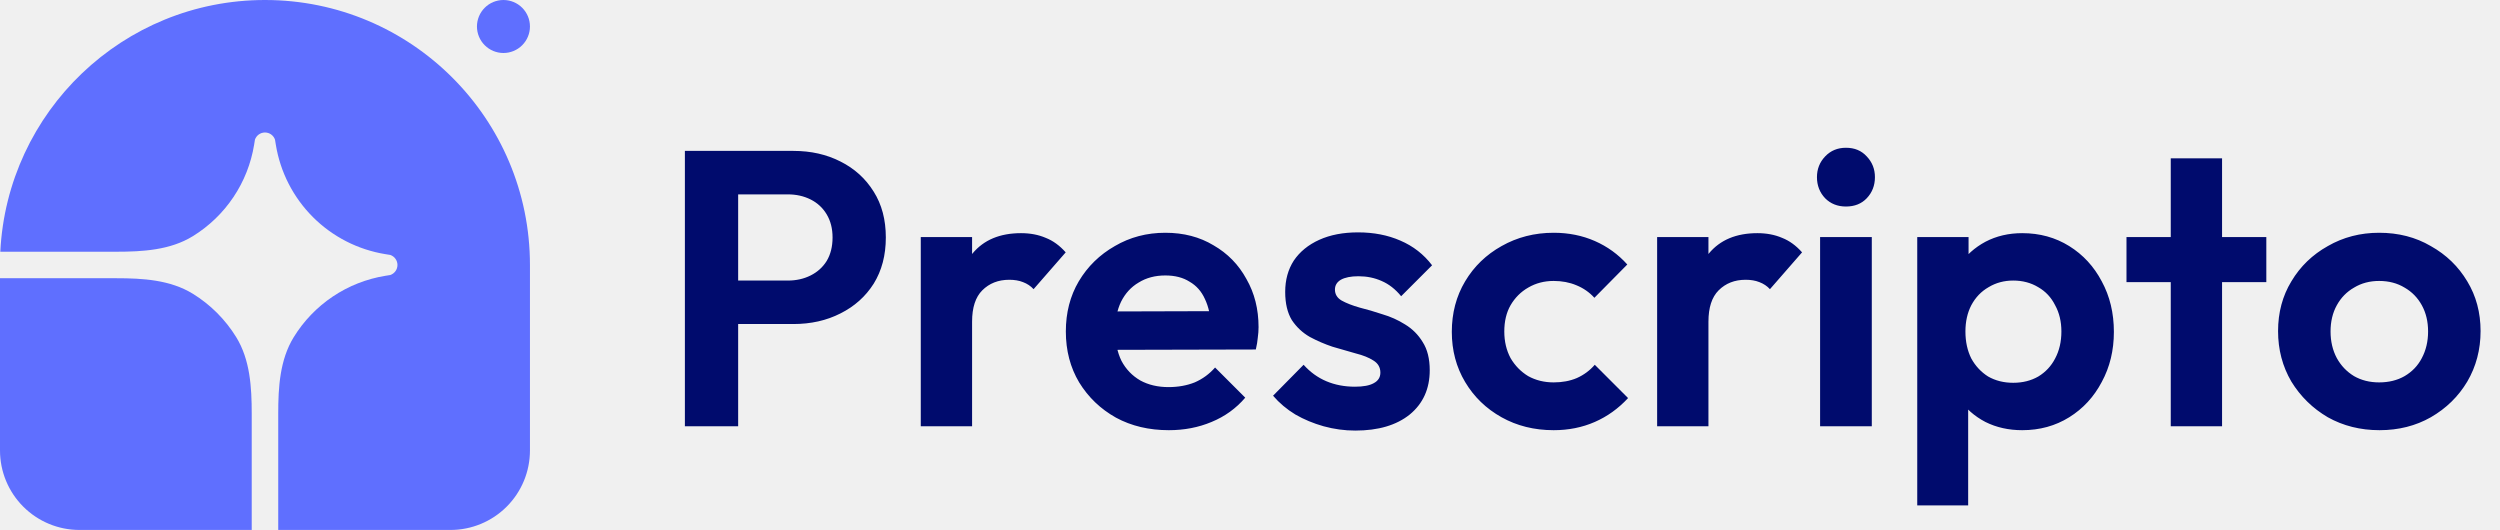
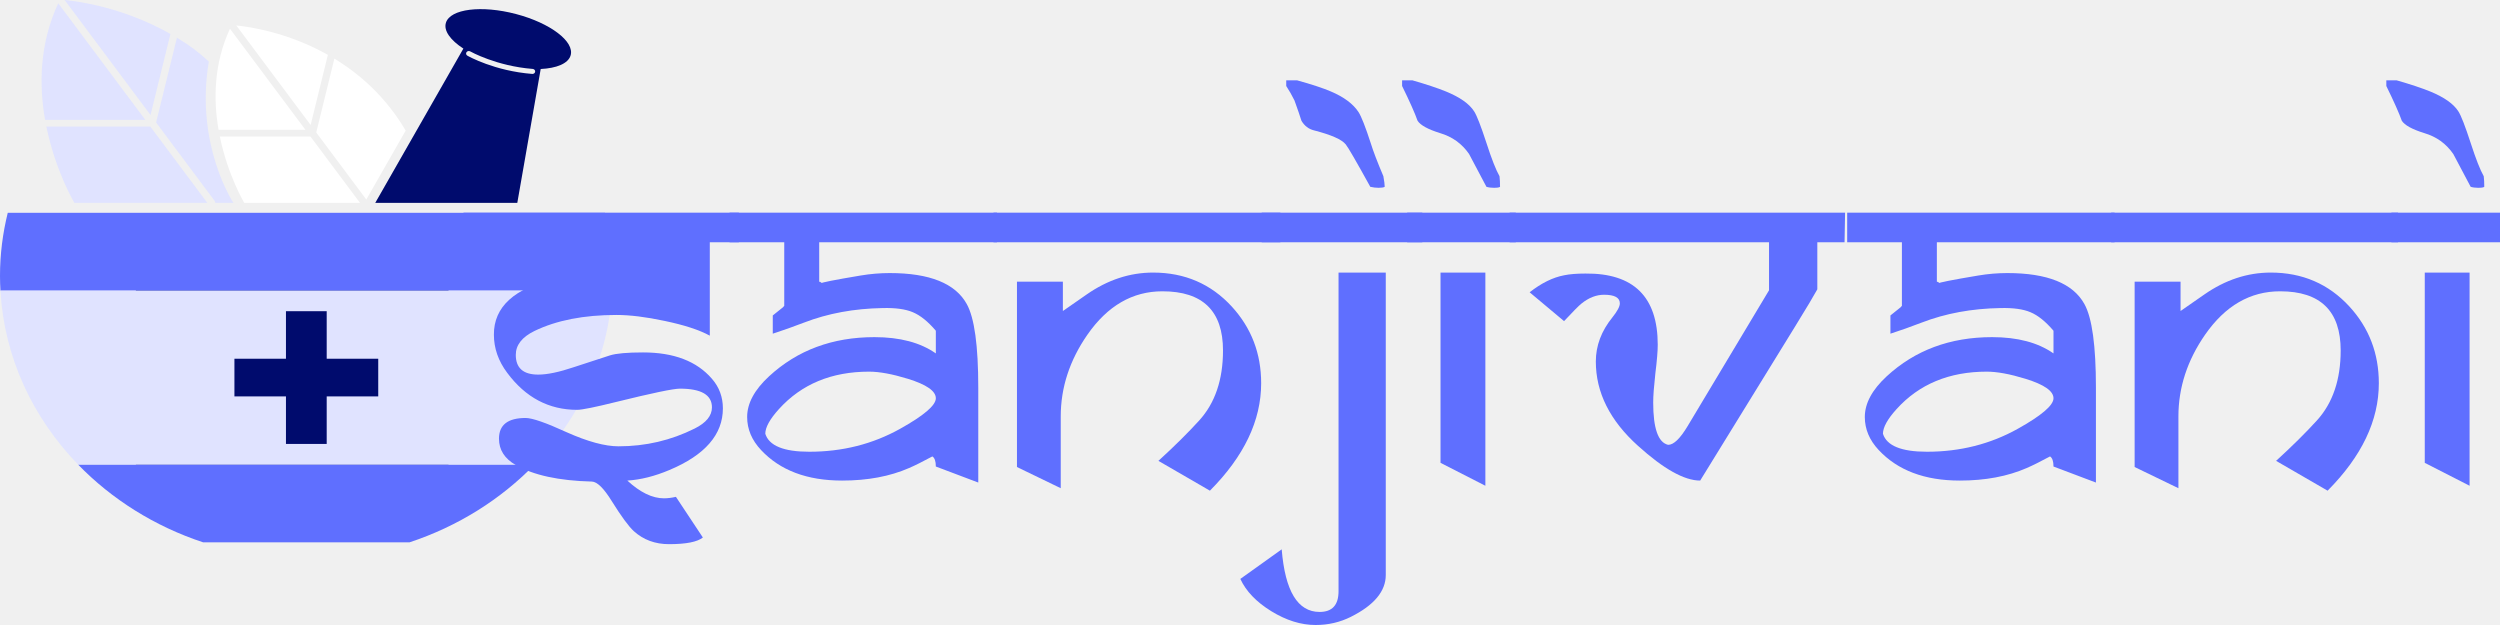
- <svg xmlns="http://www.w3.org/2000/svg" width="217" height="46" viewBox="0 0 217 46" fill="none">
-   <path d="M23 0C35.703 0 46 10.297 46 23V39.1C46 40.93 45.273 42.685 43.979 43.979C42.685 45.273 40.93 46 39.1 46H24.15V35.91C24.15 33.608 24.29 31.223 25.497 29.263C26.362 27.859 27.518 26.657 28.888 25.738C30.258 24.82 31.81 24.208 33.437 23.942L33.878 23.871C34.059 23.808 34.217 23.691 34.328 23.535C34.44 23.379 34.5 23.192 34.5 23C34.5 22.808 34.44 22.621 34.328 22.465C34.217 22.309 34.059 22.192 33.878 22.129L33.437 22.058C31.059 21.67 28.863 20.544 27.159 18.84C25.456 17.137 24.33 14.941 23.942 12.563L23.87 12.122C23.808 11.941 23.691 11.783 23.535 11.671C23.379 11.56 23.192 11.5 23 11.5C22.808 11.5 22.621 11.56 22.465 11.671C22.309 11.783 22.191 11.941 22.129 12.122L22.058 12.563C21.792 14.19 21.18 15.742 20.261 17.111C19.343 18.481 18.141 19.638 16.737 20.502C14.777 21.71 12.392 21.85 10.09 21.85H0.027C0.629 9.682 10.683 0 23 0Z" fill="#5F6FFF" />
-   <path d="M0 24.15H10.09C12.392 24.15 14.777 24.29 16.737 25.498C18.269 26.442 19.558 27.731 20.502 29.263C21.71 31.223 21.85 33.608 21.85 35.91V46H6.9C5.07 46 3.315 45.273 2.021 43.979C0.727 42.685 0 40.93 0 39.1L0 24.15ZM46 2.3C46 2.91 45.758 3.495 45.326 3.926C44.895 4.358 44.31 4.6 43.7 4.6C43.09 4.6 42.505 4.358 42.074 3.926C41.642 3.495 41.4 2.91 41.4 2.3C41.4 1.69 41.642 1.105 42.074 0.674C42.505 0.242 43.09 0 43.7 0C44.31 0 44.895 0.242 45.326 0.674C45.758 1.105 46 1.69 46 2.3Z" fill="#5F6FFF" />
-   <path d="M62.848 28.126V24.352H68.39C69.115 24.352 69.773 24.205 70.362 23.91C70.951 23.615 71.416 23.196 71.756 22.652C72.096 22.085 72.266 21.405 72.266 20.612C72.266 19.841 72.096 19.173 71.756 18.606C71.416 18.039 70.951 17.609 70.362 17.314C69.773 17.019 69.115 16.872 68.39 16.872H62.848V13.098H68.866C70.385 13.098 71.745 13.404 72.946 14.016C74.17 14.628 75.133 15.501 75.836 16.634C76.539 17.745 76.89 19.071 76.89 20.612C76.89 22.153 76.539 23.491 75.836 24.624C75.133 25.735 74.17 26.596 72.946 27.208C71.745 27.82 70.385 28.126 68.866 28.126H62.848ZM59.448 37V13.098H64.072V37H59.448ZM79.923 37V20.578H84.377V37H79.923ZM84.377 27.922L82.643 26.766C82.847 24.749 83.436 23.162 84.411 22.006C85.386 20.827 86.791 20.238 88.627 20.238C89.421 20.238 90.135 20.374 90.769 20.646C91.404 20.895 91.982 21.315 92.503 21.904L89.715 25.1C89.466 24.828 89.16 24.624 88.797 24.488C88.457 24.352 88.061 24.284 87.607 24.284C86.655 24.284 85.873 24.59 85.261 25.202C84.672 25.791 84.377 26.698 84.377 27.922ZM101.457 37.34C99.734 37.34 98.204 36.977 96.867 36.252C95.529 35.504 94.464 34.484 93.671 33.192C92.9 31.9 92.515 30.427 92.515 28.772C92.515 27.14 92.889 25.689 93.637 24.42C94.407 23.128 95.45 22.108 96.765 21.36C98.079 20.589 99.541 20.204 101.151 20.204C102.738 20.204 104.132 20.567 105.333 21.292C106.557 21.995 107.509 22.969 108.189 24.216C108.892 25.44 109.243 26.834 109.243 28.398C109.243 28.693 109.22 28.999 109.175 29.316C109.152 29.611 109.096 29.951 109.005 30.336L95.201 30.37V27.038L106.931 27.004L105.129 28.398C105.084 27.423 104.902 26.607 104.585 25.95C104.29 25.293 103.848 24.794 103.259 24.454C102.692 24.091 101.99 23.91 101.151 23.91C100.267 23.91 99.496 24.114 98.839 24.522C98.181 24.907 97.671 25.463 97.309 26.188C96.969 26.891 96.799 27.729 96.799 28.704C96.799 29.701 96.98 30.574 97.343 31.322C97.728 32.047 98.272 32.614 98.975 33.022C99.677 33.407 100.494 33.6 101.423 33.6C102.262 33.6 103.021 33.464 103.701 33.192C104.381 32.897 104.97 32.467 105.469 31.9L108.087 34.518C107.294 35.447 106.319 36.15 105.163 36.626C104.03 37.102 102.794 37.34 101.457 37.34ZM117.641 37.374C116.712 37.374 115.794 37.249 114.887 37C114.003 36.751 113.187 36.411 112.439 35.98C111.691 35.527 111.045 34.983 110.501 34.348L113.153 31.662C113.72 32.297 114.377 32.773 115.125 33.09C115.873 33.407 116.701 33.566 117.607 33.566C118.333 33.566 118.877 33.464 119.239 33.26C119.625 33.056 119.817 32.75 119.817 32.342C119.817 31.889 119.613 31.537 119.205 31.288C118.82 31.039 118.31 30.835 117.675 30.676C117.041 30.495 116.372 30.302 115.669 30.098C114.989 29.871 114.332 29.588 113.697 29.248C113.063 28.885 112.541 28.398 112.133 27.786C111.748 27.151 111.555 26.335 111.555 25.338C111.555 24.295 111.805 23.389 112.303 22.618C112.825 21.847 113.561 21.247 114.513 20.816C115.465 20.385 116.587 20.17 117.879 20.17C119.239 20.17 120.463 20.408 121.551 20.884C122.662 21.36 123.58 22.074 124.305 23.026L121.619 25.712C121.121 25.1 120.554 24.658 119.919 24.386C119.307 24.114 118.639 23.978 117.913 23.978C117.256 23.978 116.746 24.08 116.383 24.284C116.043 24.488 115.873 24.771 115.873 25.134C115.873 25.542 116.066 25.859 116.451 26.086C116.859 26.313 117.381 26.517 118.015 26.698C118.65 26.857 119.307 27.049 119.987 27.276C120.69 27.48 121.347 27.775 121.959 28.16C122.594 28.545 123.104 29.055 123.489 29.69C123.897 30.325 124.101 31.141 124.101 32.138C124.101 33.747 123.523 35.028 122.367 35.98C121.211 36.909 119.636 37.374 117.641 37.374ZM134.857 37.34C133.179 37.34 131.672 36.966 130.335 36.218C128.997 35.47 127.943 34.45 127.173 33.158C126.402 31.866 126.017 30.415 126.017 28.806C126.017 27.174 126.402 25.712 127.173 24.42C127.943 23.128 128.997 22.108 130.335 21.36C131.695 20.589 133.202 20.204 134.857 20.204C136.149 20.204 137.339 20.442 138.427 20.918C139.515 21.394 140.455 22.074 141.249 22.958L138.393 25.848C137.962 25.372 137.441 25.009 136.829 24.76C136.239 24.511 135.582 24.386 134.857 24.386C134.041 24.386 133.304 24.579 132.647 24.964C132.012 25.327 131.502 25.837 131.117 26.494C130.754 27.129 130.573 27.888 130.573 28.772C130.573 29.633 130.754 30.404 131.117 31.084C131.502 31.741 132.012 32.263 132.647 32.648C133.304 33.011 134.041 33.192 134.857 33.192C135.605 33.192 136.273 33.067 136.863 32.818C137.475 32.546 137.996 32.161 138.427 31.662L141.317 34.552C140.478 35.459 139.515 36.15 138.427 36.626C137.339 37.102 136.149 37.34 134.857 37.34ZM143.839 37V20.578H148.293V37H143.839ZM148.293 27.922L146.559 26.766C146.763 24.749 147.353 23.162 148.327 22.006C149.302 20.827 150.707 20.238 152.543 20.238C153.337 20.238 154.051 20.374 154.685 20.646C155.32 20.895 155.898 21.315 156.419 21.904L153.631 25.1C153.382 24.828 153.076 24.624 152.713 24.488C152.373 24.352 151.977 24.284 151.523 24.284C150.571 24.284 149.789 24.59 149.177 25.202C148.588 25.791 148.293 26.698 148.293 27.922ZM157.984 37V20.578H162.472V37H157.984ZM160.228 17.926C159.502 17.926 158.902 17.688 158.426 17.212C157.95 16.713 157.712 16.101 157.712 15.376C157.712 14.673 157.95 14.073 158.426 13.574C158.902 13.075 159.502 12.826 160.228 12.826C160.976 12.826 161.576 13.075 162.03 13.574C162.506 14.073 162.744 14.673 162.744 15.376C162.744 16.101 162.506 16.713 162.03 17.212C161.576 17.688 160.976 17.926 160.228 17.926ZM175.529 37.34C174.351 37.34 173.285 37.102 172.333 36.626C171.381 36.127 170.622 35.459 170.055 34.62C169.489 33.781 169.183 32.818 169.137 31.73V25.916C169.183 24.828 169.489 23.865 170.055 23.026C170.645 22.165 171.404 21.485 172.333 20.986C173.285 20.487 174.351 20.238 175.529 20.238C177.048 20.238 178.408 20.612 179.609 21.36C180.811 22.108 181.751 23.128 182.431 24.42C183.134 25.712 183.485 27.174 183.485 28.806C183.485 30.415 183.134 31.866 182.431 33.158C181.751 34.45 180.811 35.47 179.609 36.218C178.408 36.966 177.048 37.34 175.529 37.34ZM174.747 33.226C175.563 33.226 176.289 33.045 176.923 32.682C177.558 32.297 178.045 31.775 178.385 31.118C178.748 30.438 178.929 29.656 178.929 28.772C178.929 27.911 178.748 27.151 178.385 26.494C178.045 25.814 177.558 25.293 176.923 24.93C176.289 24.545 175.563 24.352 174.747 24.352C173.954 24.352 173.24 24.545 172.605 24.93C171.971 25.293 171.472 25.814 171.109 26.494C170.769 27.151 170.599 27.911 170.599 28.772C170.599 29.656 170.769 30.438 171.109 31.118C171.472 31.775 171.959 32.297 172.571 32.682C173.206 33.045 173.931 33.226 174.747 33.226ZM166.417 43.868V20.578H170.871V24.896L170.123 28.874L170.837 32.852V43.868H166.417ZM188.421 37V13.744H192.875V37H188.421ZM184.579 24.488V20.578H196.717V24.488H184.579ZM206.542 37.34C204.887 37.34 203.391 36.966 202.054 36.218C200.739 35.447 199.685 34.416 198.892 33.124C198.121 31.809 197.736 30.347 197.736 28.738C197.736 27.129 198.121 25.689 198.892 24.42C199.662 23.128 200.716 22.108 202.054 21.36C203.391 20.589 204.876 20.204 206.508 20.204C208.185 20.204 209.681 20.589 210.996 21.36C212.333 22.108 213.387 23.128 214.158 24.42C214.928 25.689 215.314 27.129 215.314 28.738C215.314 30.347 214.928 31.809 214.158 33.124C213.387 34.416 212.333 35.447 210.996 36.218C209.681 36.966 208.196 37.34 206.542 37.34ZM206.508 33.192C207.346 33.192 208.083 33.011 208.718 32.648C209.375 32.263 209.874 31.741 210.214 31.084C210.576 30.404 210.758 29.633 210.758 28.772C210.758 27.911 210.576 27.151 210.214 26.494C209.851 25.837 209.352 25.327 208.718 24.964C208.083 24.579 207.346 24.386 206.508 24.386C205.692 24.386 204.966 24.579 204.332 24.964C203.697 25.327 203.198 25.837 202.836 26.494C202.473 27.151 202.292 27.911 202.292 28.772C202.292 29.633 202.473 30.404 202.836 31.084C203.198 31.741 203.697 32.263 204.332 32.648C204.966 33.011 205.692 33.192 206.508 33.192Z" fill="#000B6D" />
+ <svg xmlns="http://www.w3.org/2000/svg" width="200" height="50" viewBox="0 0 200 50" fill="none">
+   <g clip-path="url(#clip0_1299_786)">
+     <path d="M35.883 23.199H10.869V37.159H35.883V23.199Z" fill="#000B6D" />
+   </g>
+   <path d="M48.979 23.251C49 22.861 49.015 22.47 49.015 22.075C49.015 20.339 48.796 18.651 48.395 17.026H0.62C0.219 18.651 0 20.339 0 22.075C0 22.47 0.015 22.861 0.037 23.251H48.979Z" fill="#5F6FFF" />
+   <path d="M6.242 37.161C8.938 39.941 12.365 42.103 16.247 43.386H32.764C36.645 42.103 40.073 39.941 42.769 37.161H6.242Z" fill="#5F6FFF" />
+   <path d="M18.904 2.036C19.945 2.139 23.023 2.585 26.23 4.388L24.852 9.999L18.904 2.036ZM25.299 10.598L29.304 15.961L32.454 10.447C30.878 7.769 28.809 5.942 26.75 4.692L25.299 10.598ZM24.836 10.922H17.586C18.226 14.032 19.539 16.228 19.539 16.228H28.799L24.836 10.922ZM24.436 10.386L18.396 2.299C17.096 5.111 17.068 7.983 17.485 10.386H24.436Z" fill="white" />
+   <path d="M41.28 1.122C38.526 0.397 36.016 0.71 35.673 1.821C35.477 2.457 36.039 3.217 37.07 3.887L30.02 16.229H41.384L43.256 5.521C44.527 5.458 45.449 5.085 45.646 4.444C45.989 3.334 44.034 1.846 41.28 1.122ZM42.597 5.914C42.59 5.914 42.584 5.914 42.578 5.914C39.56 5.676 37.477 4.503 37.389 4.453C37.287 4.395 37.256 4.271 37.319 4.177C37.382 4.083 37.516 4.053 37.618 4.112C37.638 4.123 39.706 5.285 42.615 5.514C42.734 5.523 42.823 5.621 42.813 5.731C42.803 5.836 42.709 5.914 42.597 5.914Z" fill="#000B6D" />
+   <path d="M6.243 37.161H42.77C46.388 33.43 48.682 28.585 48.978 23.25H0.035C0.331 28.585 2.625 33.43 6.243 37.161ZM22.877 28.701V24.894H26.136V28.701H30.259V31.71H26.136V35.517H22.877V31.71H18.754V28.701H22.877Z" fill="#E0E3FF" />
+   <path d="M13.635 2.715C9.898 0.603 6.307 0.108 5.17 0L12.042 9.201L13.635 2.715Z" fill="#E0E3FF" />
+   <path d="M4.66 0.263C3.148 3.505 3.12 6.822 3.606 9.588H11.624L4.66 0.263Z" fill="#E0E3FF" />
+   <path d="M16.707 4.925C15.728 4.036 15.174 3.636 14.154 3.02L12.488 9.8L17.175 16.076C17.21 16.123 17.221 16.176 17.221 16.228H18.674C18.674 16.228 15.581 11.599 16.707 4.925Z" fill="#E0E3FF" />
+   <path d="M3.709 10.123C4.437 13.699 5.949 16.228 5.949 16.228H16.585L12.025 10.123H3.709Z" fill="#E0E3FF" />
+   <path d="M47.627 18.78H55.131V22.998H47.627V18.78Z" fill="#5F6FFF" />
+   <path d="M198.742 14.945C198.685 14.998 198.521 15.024 198.251 15.024C198.023 15.024 197.824 14.998 197.653 14.945L196.265 12.323C195.696 11.495 194.92 10.936 193.938 10.647C192.97 10.345 192.372 10.016 192.145 9.661C191.931 9.057 191.518 8.13 190.906 6.881V6.428H191.739C192.835 6.743 193.724 7.039 194.408 7.315C195.532 7.775 196.286 8.307 196.671 8.912C196.884 9.241 197.212 10.082 197.653 11.436C198.066 12.711 198.414 13.598 198.699 14.097C198.728 14.334 198.742 14.616 198.742 14.945ZM200.001 19.381H191.312V17.015H200.001V19.381ZM197.567 38.861L193.981 37.027V21.806H197.567V38.861Z" fill="#5F6FFF" />
+   <path d="M191.844 19.381H168.893V17.015H191.844V19.381ZM187.254 28.036C187.254 24.881 185.638 23.304 182.407 23.304C180.016 23.304 178.016 24.461 176.408 26.774C174.984 28.825 174.273 31.006 174.273 33.32V39.057L170.771 37.362V22.535H174.444V24.881L176.344 23.56C178.023 22.39 179.795 21.806 181.66 21.806C184.194 21.806 186.293 22.713 187.958 24.526C189.524 26.235 190.307 28.279 190.307 30.658C190.307 33.642 188.94 36.507 186.208 39.254L182.087 36.869C183.368 35.699 184.457 34.621 185.354 33.635C186.62 32.242 187.254 30.375 187.254 28.036Z" fill="#5F6FFF" />
+   <path d="M169.168 19.381H154.949V22.535C155.006 22.535 155.063 22.561 155.12 22.614C155.177 22.667 155.227 22.693 155.269 22.693C155.155 22.693 155.091 22.686 155.077 22.673C155.077 22.607 156.138 22.397 158.258 22.042C159.041 21.911 159.817 21.845 160.585 21.845C163.788 21.845 165.845 22.673 166.756 24.329C167.368 25.433 167.674 27.661 167.674 31.013V38.604C167.375 38.498 166.243 38.071 164.279 37.322C164.279 36.901 164.187 36.632 164.002 36.514C163.247 36.921 162.628 37.23 162.144 37.44C160.607 38.111 158.821 38.446 156.785 38.446C153.981 38.446 151.818 37.631 150.295 36.001C149.555 35.212 149.185 34.332 149.185 33.359C149.185 32.268 149.768 31.184 150.935 30.106C153.198 28.016 156.009 26.971 159.369 26.971C161.404 26.971 163.041 27.405 164.279 28.273V26.459C163.653 25.723 163.041 25.23 162.443 24.98C161.859 24.73 161.055 24.619 160.03 24.645C157.739 24.684 155.639 25.072 153.732 25.808C152.878 26.137 152.045 26.432 151.234 26.695V25.236C151.419 25.092 151.69 24.875 152.045 24.586C152.102 24.52 152.138 24.48 152.152 24.467V19.381H147.775V17.015H169.168V19.381ZM164.279 31.861C164.279 31.282 163.532 30.763 162.037 30.303C160.799 29.922 159.767 29.732 158.942 29.732C155.938 29.732 153.533 30.73 151.725 32.728C150.999 33.53 150.636 34.187 150.636 34.7C150.935 35.659 152.109 36.139 154.159 36.139C156.807 36.139 159.226 35.528 161.418 34.306C163.325 33.241 164.279 32.426 164.279 31.861Z" fill="#5F6FFF" />
+   <path d="M147.607 17.015L147.564 19.381H145.386V23.146C145.13 23.619 144.532 24.619 143.593 26.143L136.014 38.446C134.747 38.446 133.089 37.519 131.039 35.666C128.79 33.642 127.666 31.394 127.666 28.923C127.666 27.661 128.107 26.485 128.989 25.394C129.388 24.895 129.587 24.52 129.587 24.27C129.587 23.81 129.167 23.58 128.327 23.58C127.701 23.58 127.096 23.817 126.513 24.29C126.299 24.461 125.837 24.927 125.125 25.69L122.371 23.383C123.31 22.647 124.228 22.193 125.125 22.023C125.566 21.93 126.136 21.884 126.833 21.884C130.69 21.845 132.619 23.744 132.619 27.582C132.619 28.095 132.555 28.864 132.427 29.889C132.313 30.914 132.256 31.683 132.256 32.196C132.256 34.273 132.654 35.403 133.452 35.587C133.893 35.587 134.412 35.088 135.01 34.089L141.522 23.225V19.381H120.77V17.015H147.607Z" fill="#5F6FFF" />
+   <path d="M120.003 14.945C119.947 14.998 119.783 15.024 119.512 15.024C119.285 15.024 119.085 14.998 118.915 14.945L117.527 12.323C116.958 11.495 116.182 10.936 115.2 10.647C114.232 10.345 113.634 10.016 113.406 9.661C113.193 9.057 112.78 8.13 112.168 6.881V6.428H113.001C114.097 6.743 114.986 7.039 115.669 7.315C116.794 7.775 117.548 8.307 117.933 8.912C118.146 9.241 118.473 10.082 118.915 11.436C119.327 12.711 119.676 13.598 119.961 14.097C119.989 14.334 120.003 14.616 120.003 14.945ZM121.263 19.381H112.574V17.015H121.263V19.381ZM118.829 38.861L115.242 37.027V21.806H118.829V38.861Z" fill="#5F6FFF" />
+   <path d="M110.777 14.945C110.692 14.998 110.528 15.024 110.286 15.024C110.072 15.024 109.852 14.998 109.624 14.945C108.5 12.908 107.845 11.777 107.66 11.554C107.347 11.16 106.5 10.785 105.119 10.43C104.692 10.325 104.358 10.069 104.116 9.661C104.002 9.293 103.817 8.754 103.561 8.044C103.361 7.637 103.141 7.249 102.899 6.881V6.428H103.774C104.956 6.756 105.852 7.052 106.464 7.315C107.518 7.762 108.258 8.314 108.685 8.971C108.912 9.326 109.24 10.161 109.667 11.475C109.852 12.08 110.186 12.954 110.67 14.097C110.741 14.492 110.777 14.774 110.777 14.945ZM113.787 19.381H100.935V17.015H113.787V19.381ZM110.862 45.998C110.862 47.299 109.93 48.416 108.066 49.349C107.197 49.783 106.258 50 105.247 50C104.08 50 102.899 49.632 101.703 48.896C100.508 48.16 99.682 47.299 99.227 46.313L102.536 43.947C102.806 47.286 103.817 48.955 105.568 48.955C106.578 48.955 107.083 48.403 107.083 47.299V21.806H110.862V45.998Z" fill="#5F6FFF" />
+   <path d="M102.43 19.381H79.478V17.015H102.43V19.381ZM97.84 28.036C97.84 24.881 96.224 23.304 92.993 23.304C90.602 23.304 88.602 24.461 86.994 26.774C85.57 28.825 84.859 31.006 84.859 33.32V39.057L81.357 37.362V22.535H85.03V24.881L86.93 23.56C88.609 22.39 90.381 21.806 92.246 21.806C94.779 21.806 96.879 22.713 98.544 24.526C100.11 26.235 100.893 28.279 100.893 30.658C100.893 33.642 99.526 36.507 96.793 39.254L92.673 36.869C93.954 35.699 95.043 34.621 95.939 33.635C97.206 32.242 97.84 30.375 97.84 28.036Z" fill="#5F6FFF" />
+   <path d="M79.756 19.381H65.537V22.535C65.594 22.535 65.651 22.561 65.708 22.614C65.765 22.667 65.814 22.693 65.857 22.693C65.743 22.693 65.679 22.686 65.665 22.673C65.665 22.607 66.725 22.397 68.846 22.042C69.629 21.911 70.405 21.845 71.173 21.845C74.376 21.845 76.433 22.673 77.344 24.329C77.956 25.433 78.262 27.661 78.262 31.013V38.604C77.963 38.498 76.831 38.071 74.867 37.322C74.867 36.901 74.774 36.632 74.589 36.514C73.835 36.921 73.216 37.23 72.732 37.44C71.195 38.111 69.408 38.446 67.373 38.446C64.569 38.446 62.406 37.631 60.883 36.001C60.142 35.212 59.772 34.332 59.772 33.359C59.772 32.268 60.356 31.184 61.523 30.106C63.786 28.016 66.597 26.971 69.956 26.971C71.992 26.971 73.629 27.405 74.867 28.273V26.459C74.241 25.723 73.629 25.23 73.031 24.98C72.447 24.73 71.643 24.619 70.618 24.645C68.327 24.684 66.227 25.072 64.32 25.808C63.466 26.137 62.633 26.432 61.822 26.695V25.236C62.007 25.092 62.278 24.875 62.633 24.586C62.69 24.52 62.726 24.48 62.74 24.467V19.381H58.363V17.015H79.756V19.381ZM74.867 31.861C74.867 31.282 74.12 30.763 72.625 30.303C71.387 29.922 70.355 29.732 69.529 29.732C66.526 29.732 64.121 30.73 62.313 32.728C61.587 33.53 61.224 34.187 61.224 34.7C61.523 35.659 62.697 36.139 64.747 36.139C67.394 36.139 69.814 35.528 72.006 34.306C73.913 33.241 74.867 32.426 74.867 31.861Z" fill="#5F6FFF" />
+   <path d="M59.111 19.381H56.784V26.853C55.944 26.393 54.735 25.999 53.155 25.67C51.675 25.355 50.394 25.197 49.312 25.197C46.707 25.197 44.522 25.624 42.757 26.478C41.761 26.965 41.263 27.602 41.263 28.391C41.263 29.442 41.861 29.968 43.056 29.968C43.782 29.968 44.729 29.771 45.896 29.377C46.65 29.127 47.618 28.811 48.799 28.43C49.297 28.273 50.18 28.194 51.447 28.194C53.909 28.194 55.745 28.897 56.955 30.303C57.539 30.974 57.831 31.762 57.831 32.669C57.831 34.759 56.407 36.402 53.56 37.598C52.379 38.098 51.255 38.38 50.187 38.446C51.212 39.392 52.187 39.865 53.112 39.865C53.411 39.865 53.731 39.826 54.073 39.747L56.229 43C55.788 43.355 54.884 43.533 53.518 43.533C52.407 43.533 51.468 43.184 50.7 42.488C50.287 42.106 49.703 41.311 48.949 40.102C48.308 39.064 47.775 38.538 47.347 38.525C44.714 38.459 42.686 38.019 41.263 37.204C40.366 36.691 39.918 35.988 39.918 35.094C39.918 33.99 40.629 33.438 42.053 33.438C42.579 33.438 43.675 33.819 45.341 34.582C47.02 35.331 48.401 35.705 49.483 35.705C51.646 35.705 53.674 35.232 55.567 34.286C56.492 33.826 56.955 33.261 56.955 32.59C56.955 31.591 56.101 31.092 54.393 31.092C53.867 31.092 52.166 31.447 49.29 32.157C47.597 32.577 46.558 32.787 46.173 32.787C43.91 32.787 42.046 31.802 40.58 29.83C39.868 28.884 39.512 27.865 39.512 26.774C39.498 24.553 41.142 23.054 44.444 22.279C45.796 21.963 47.07 21.806 48.266 21.806C49.632 21.806 51.568 22.114 54.073 22.732V19.381H37.078V17.015H59.111V19.381Z" fill="#5F6FFF" />
+   <defs>
+     <clipPath id="clip0_1299_786">
+       <rect width="25.013" height="13.96" fill="white" transform="translate(10.8691 23.1992)" />
+     </clipPath>
+   </defs>
</svg>
